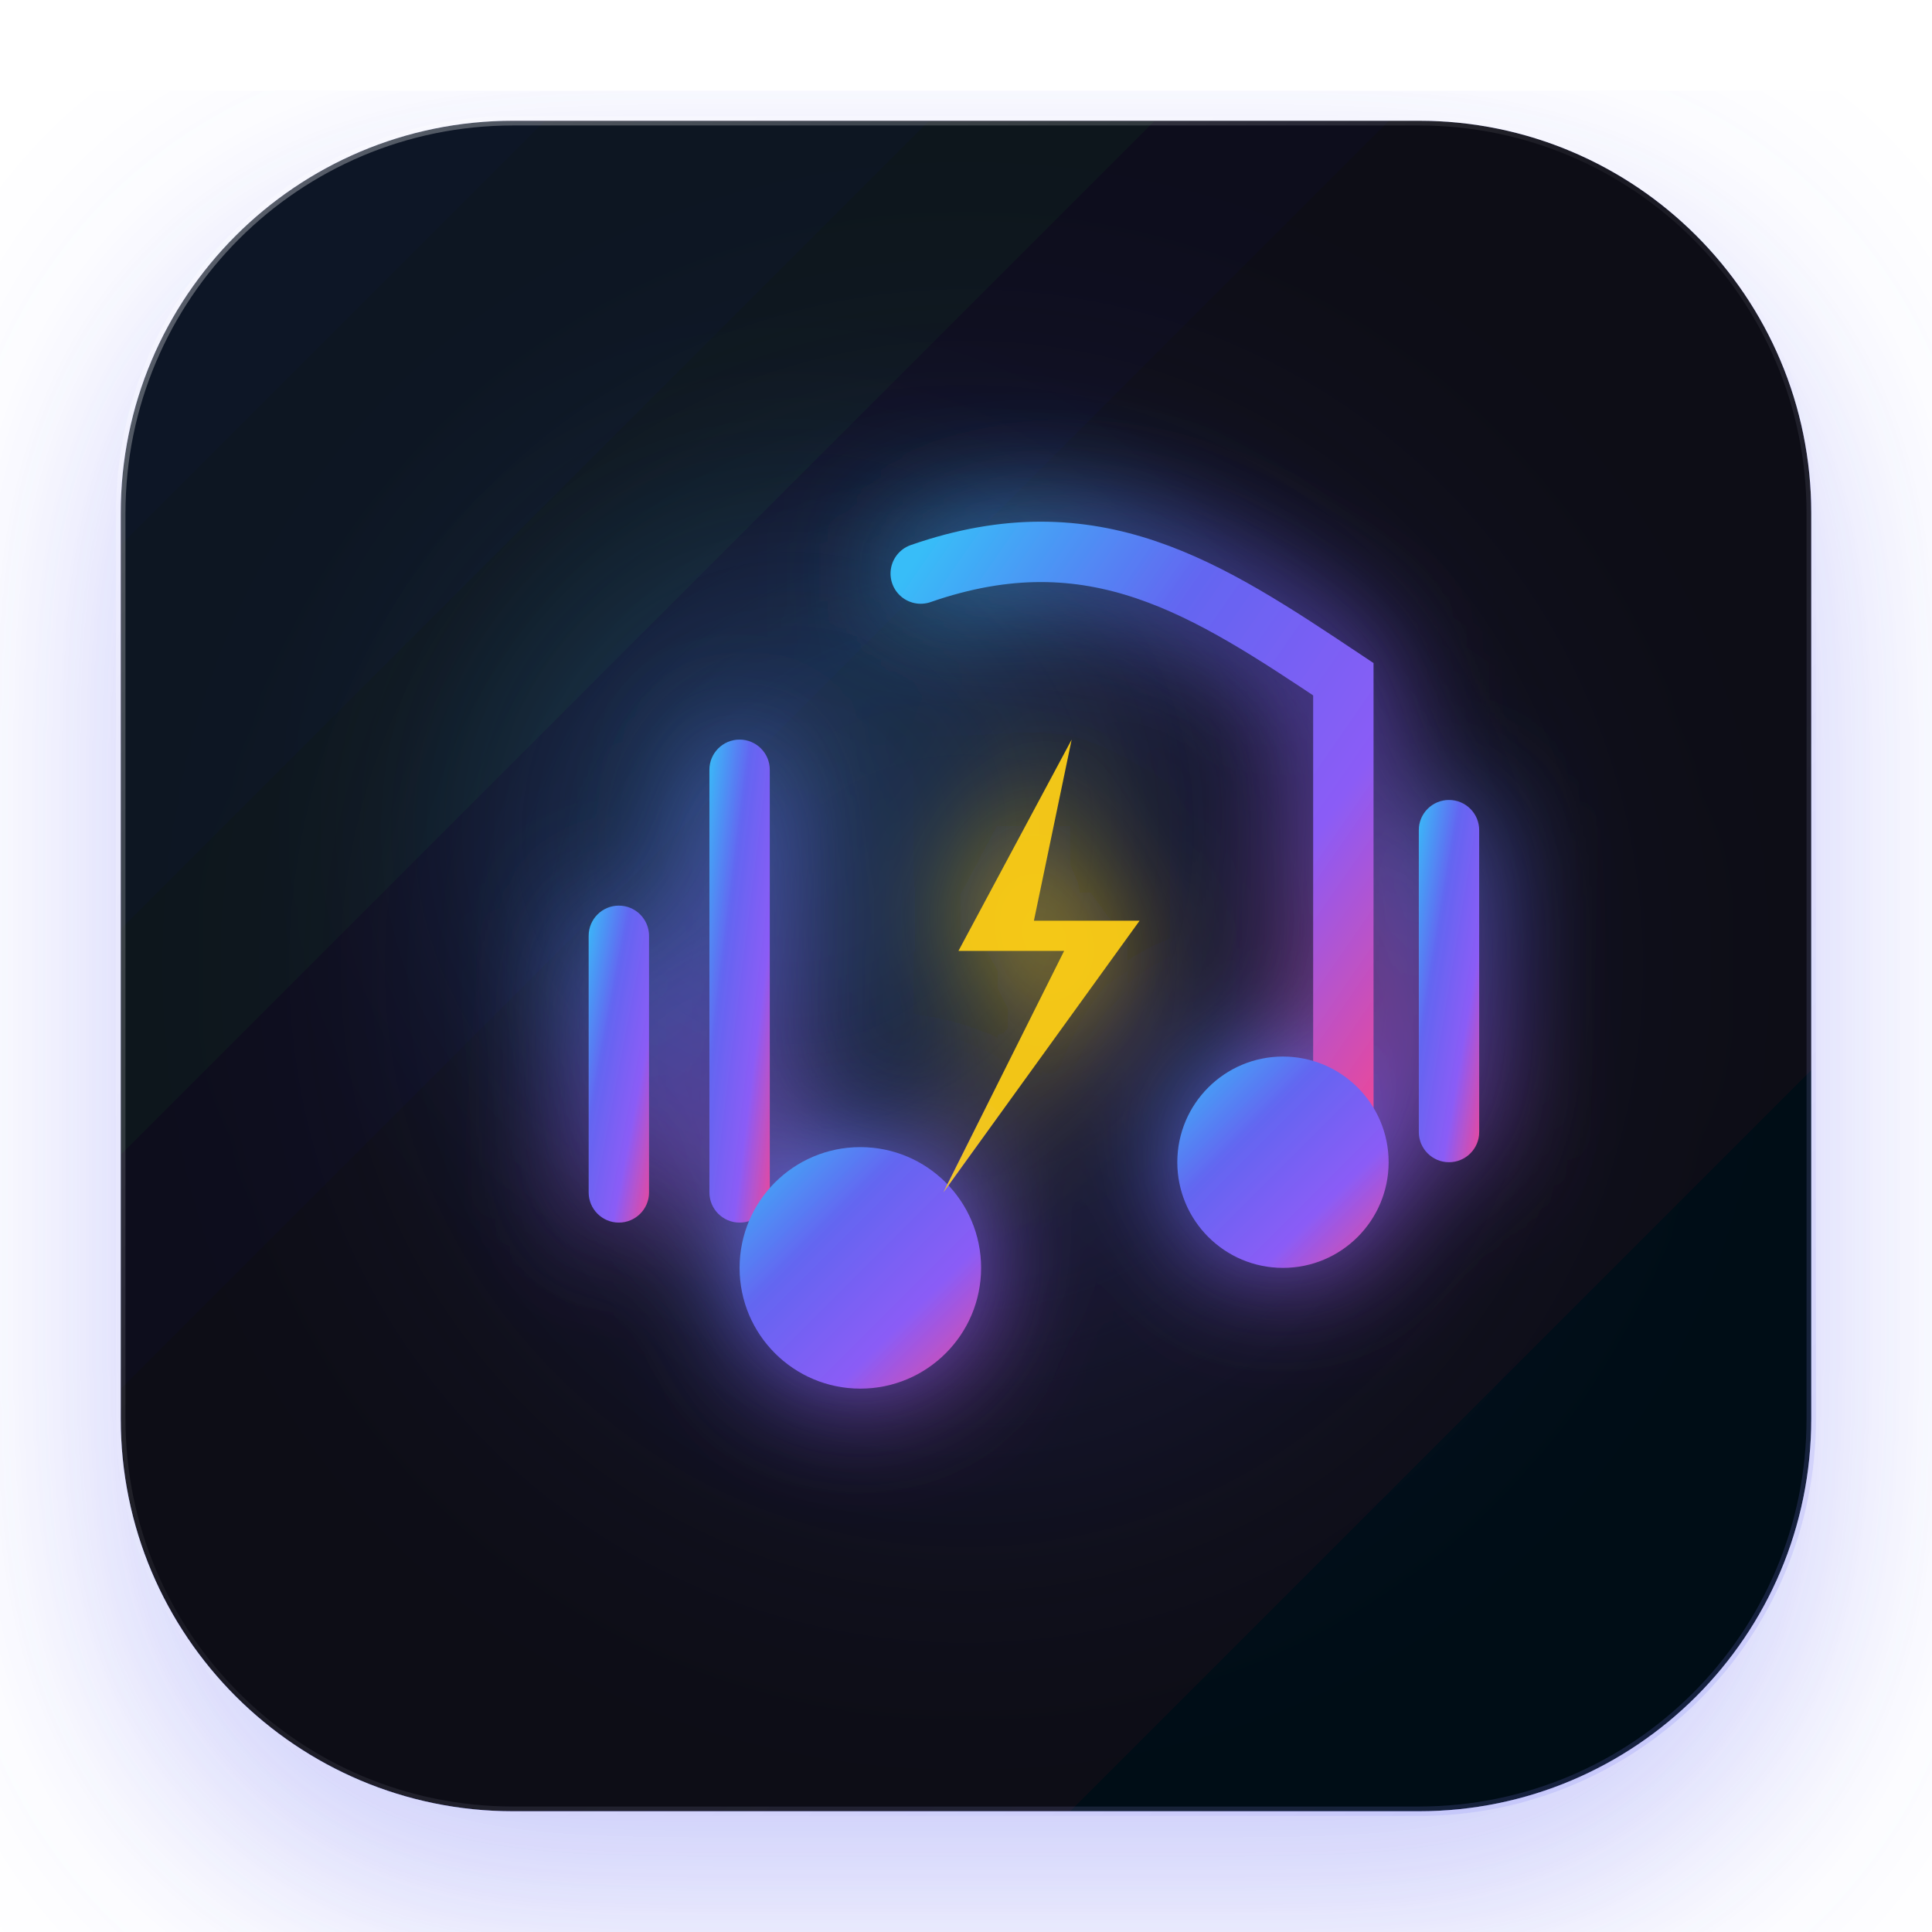
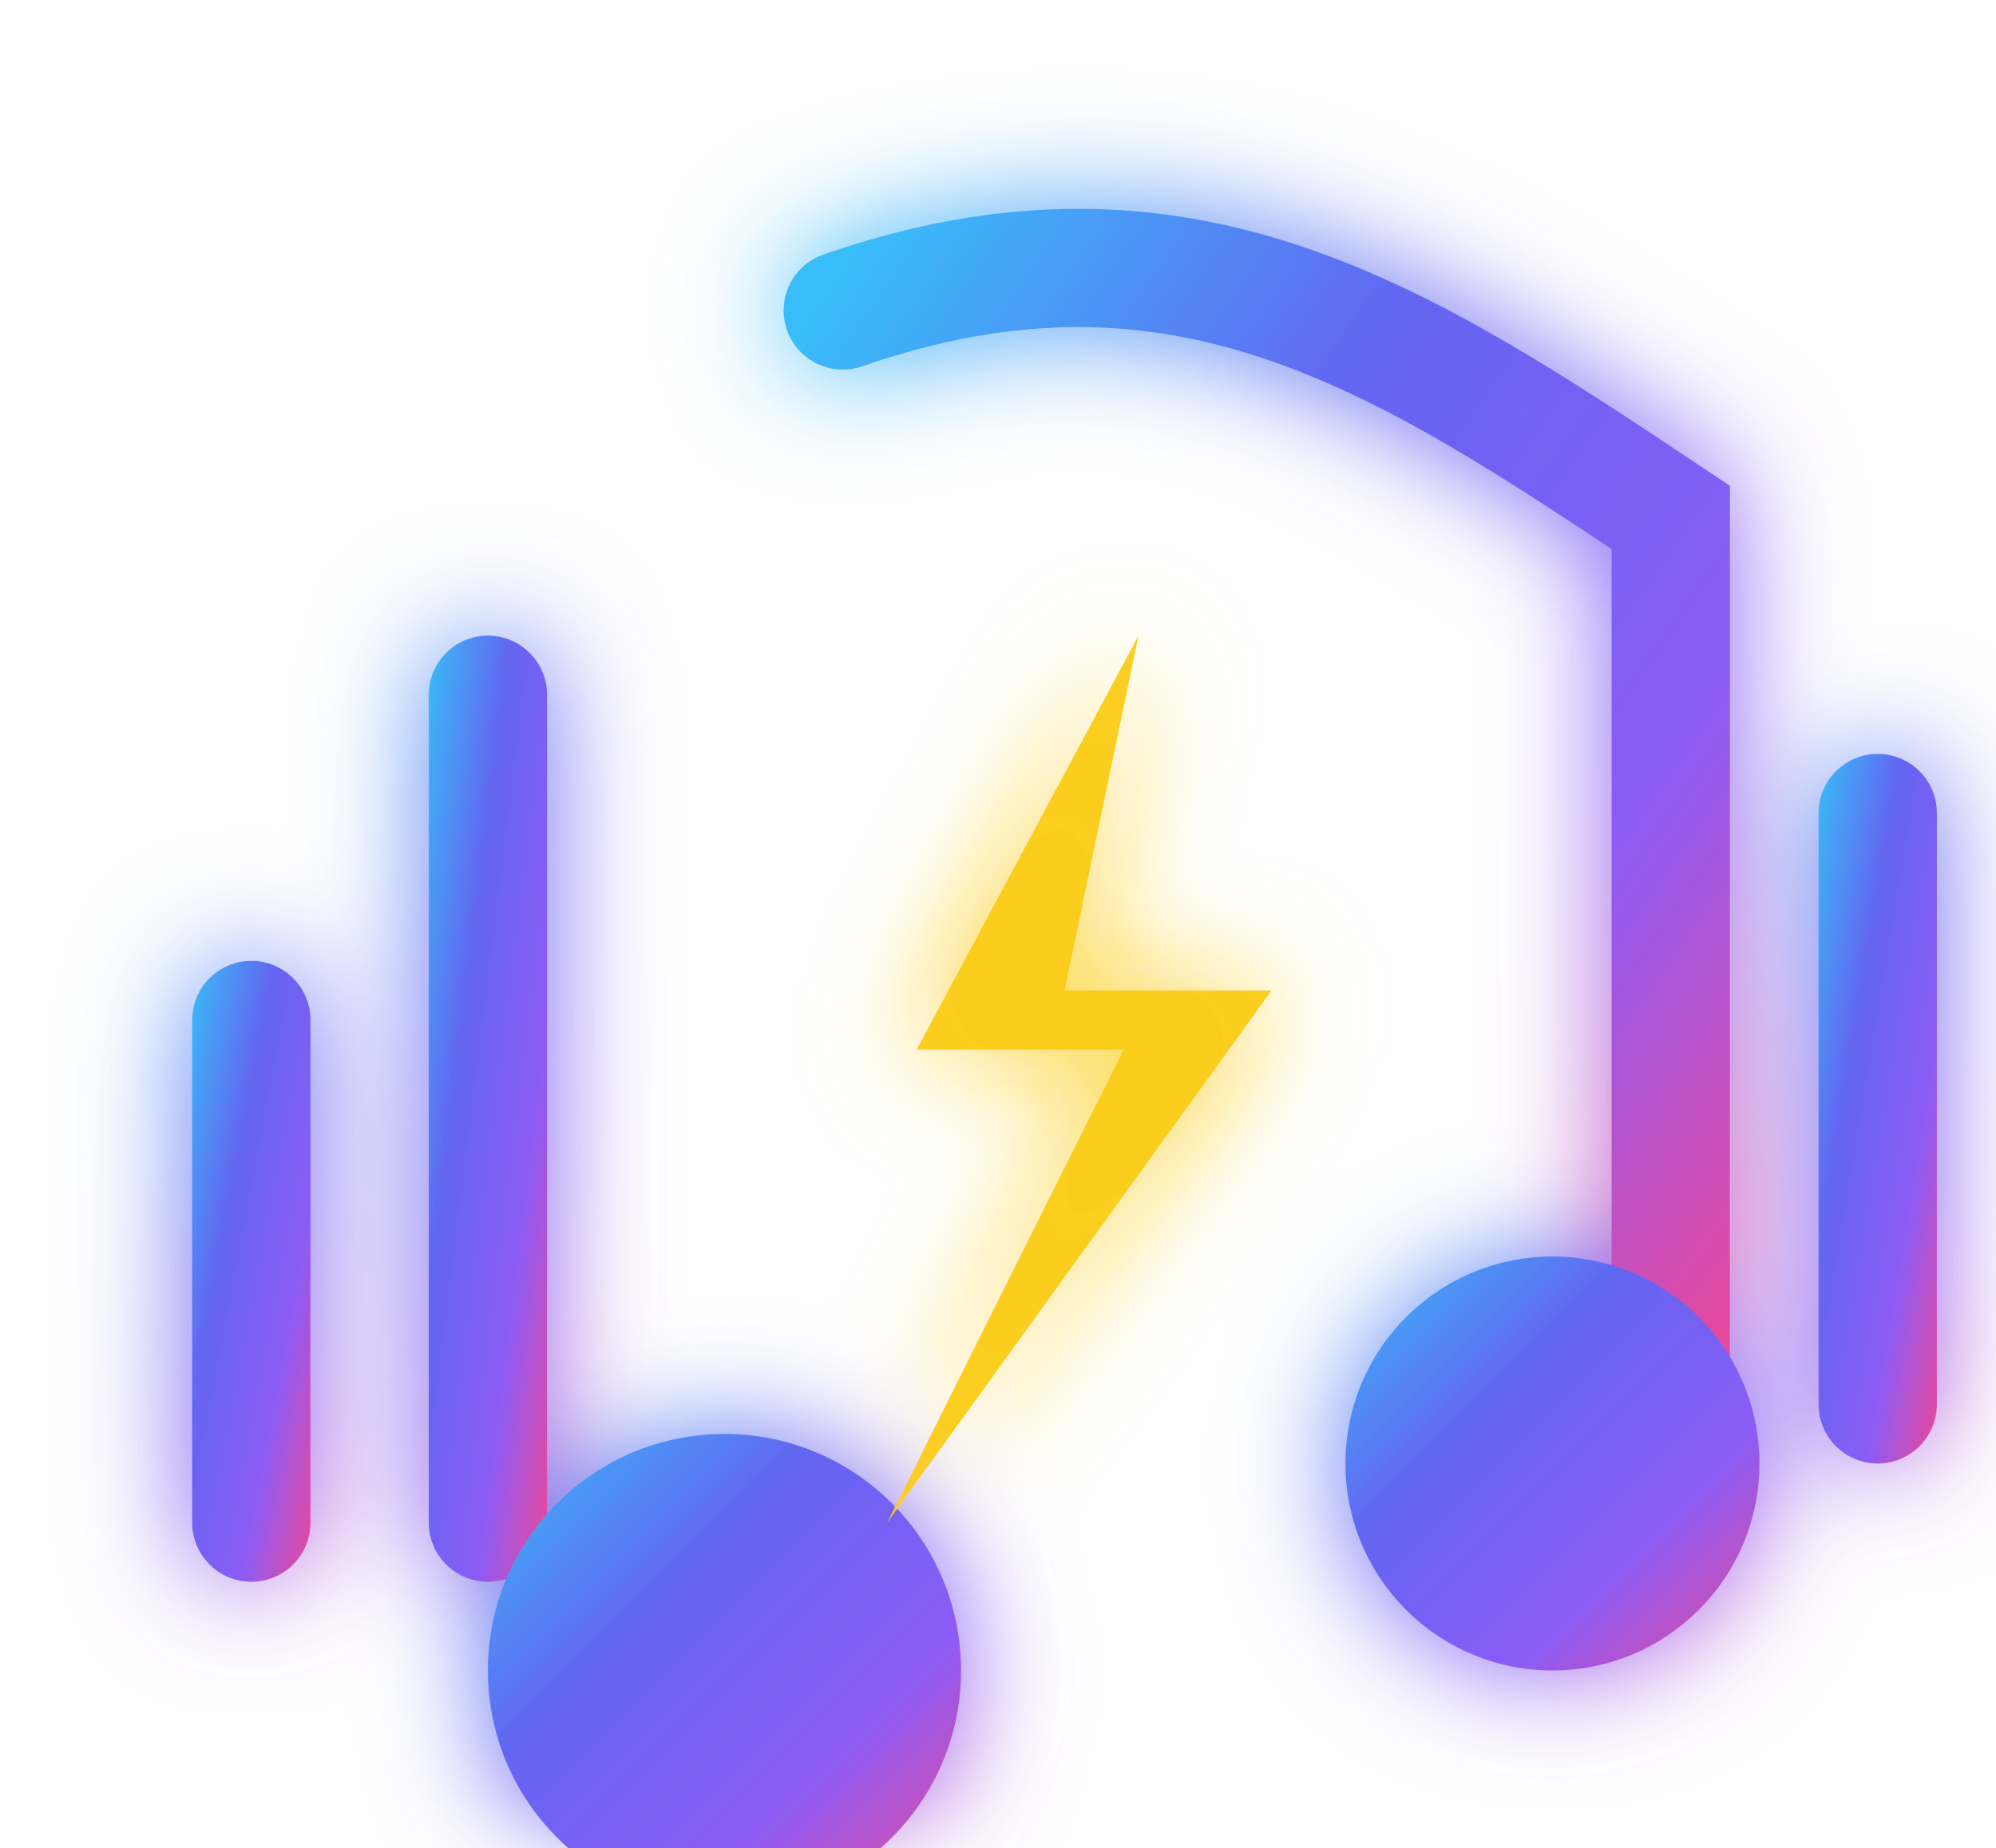
- <svg xmlns="http://www.w3.org/2000/svg" viewBox="0 0 512 512" width="100%" height="100%">
+ <svg xmlns="http://www.w3.org/2000/svg" viewBox="130 110 270 250" width="100%" height="100%">
  <defs>
-     <linearGradient id="bg-grad" x1="0%" y1="0%" x2="100%" y2="100%">
-       <stop offset="0%" stop-color="#0F172A" />
-       <stop offset="50%" stop-color="#0B0E14" />
-       <stop offset="100%" stop-color="#030712" />
-     </linearGradient>
    <linearGradient id="neon-glow" x1="0%" y1="0%" x2="100%" y2="100%">
      <stop offset="0%" stop-color="#38BDF8" />
      <stop offset="35%" stop-color="#6366F1" />
      <stop offset="70%" stop-color="#8B5CF6" />
      <stop offset="100%" stop-color="#EC4899" />
    </linearGradient>
-     <linearGradient id="rim-light" x1="0%" y1="0%" x2="100%" y2="100%">
-       <stop offset="0%" stop-color="#FFFFFF" stop-opacity="0.35" />
-       <stop offset="45%" stop-color="#FFFFFF" stop-opacity="0.05" />
-       <stop offset="100%" stop-color="#6366F1" stop-opacity="0.2" />
-     </linearGradient>
    <filter id="neon-blur" x="-30%" y="-30%" width="160%" height="160%">
-       <feGaussianBlur stdDeviation="16" result="blur" />
+       <feGaussianBlur stdDeviation="8" result="blur" />
      <feComposite in="SourceGraphic" in2="blur" operator="over" />
    </filter>
-     <filter id="ambient-shadow" x="-20%" y="-20%" width="140%" height="140%">
-       <feDropShadow dx="0" dy="24" stdDeviation="32" flood-color="#6366F1" flood-opacity="0.35" />
-     </filter>
  </defs>
-   <rect x="32" y="32" width="448" height="448" rx="104" fill="url(#bg-grad)" filter="url(#ambient-shadow)" />
-   <rect x="32" y="32" width="448" height="448" rx="104" fill="none" stroke="url(#rim-light)" stroke-width="2.5" />
-   <circle cx="256" cy="256" r="140" fill="#6366F1" opacity="0.12" filter="blur(40px)" />
-   <circle cx="210" cy="220" r="80" fill="#38BDF8" opacity="0.15" filter="blur(30px)" />
  <g filter="url(#neon-blur)">
    <rect x="156" y="240" width="16" height="84" rx="8" fill="url(#neon-glow)" />
    <rect x="188" y="196" width="16" height="128" rx="8" fill="url(#neon-glow)" />
    <circle cx="228" cy="336" r="32" fill="url(#neon-glow)" />
    <path d="M244 140 L244 336" stroke="url(#neon-glow)" stroke-width="16" stroke-linecap="round" />
    <path d="M244 152 C290 136, 320 156, 356 180 L356 308" stroke="url(#neon-glow)" stroke-width="16" stroke-linecap="round" fill="none" />
    <circle cx="340" cy="308" r="28" fill="url(#neon-glow)" />
    <rect x="376" y="212" width="16" height="96" rx="8" fill="url(#neon-glow)" />
-     <path d="M284 196 L254 252 L282 252 L250 316 L302 244 L274 244 Z" fill="#FACC15" opacity="0.95">
-       <animate attributeName="opacity" values="0.85;1;0.85" dur="3s" repeatCount="indefinite" />
-     </path>
+     <path d="M284 196 L254 252 L282 252 L250 316 L302 244 L274 244 Z" fill="#FACC15" opacity="0.95" />
  </g>
</svg>
